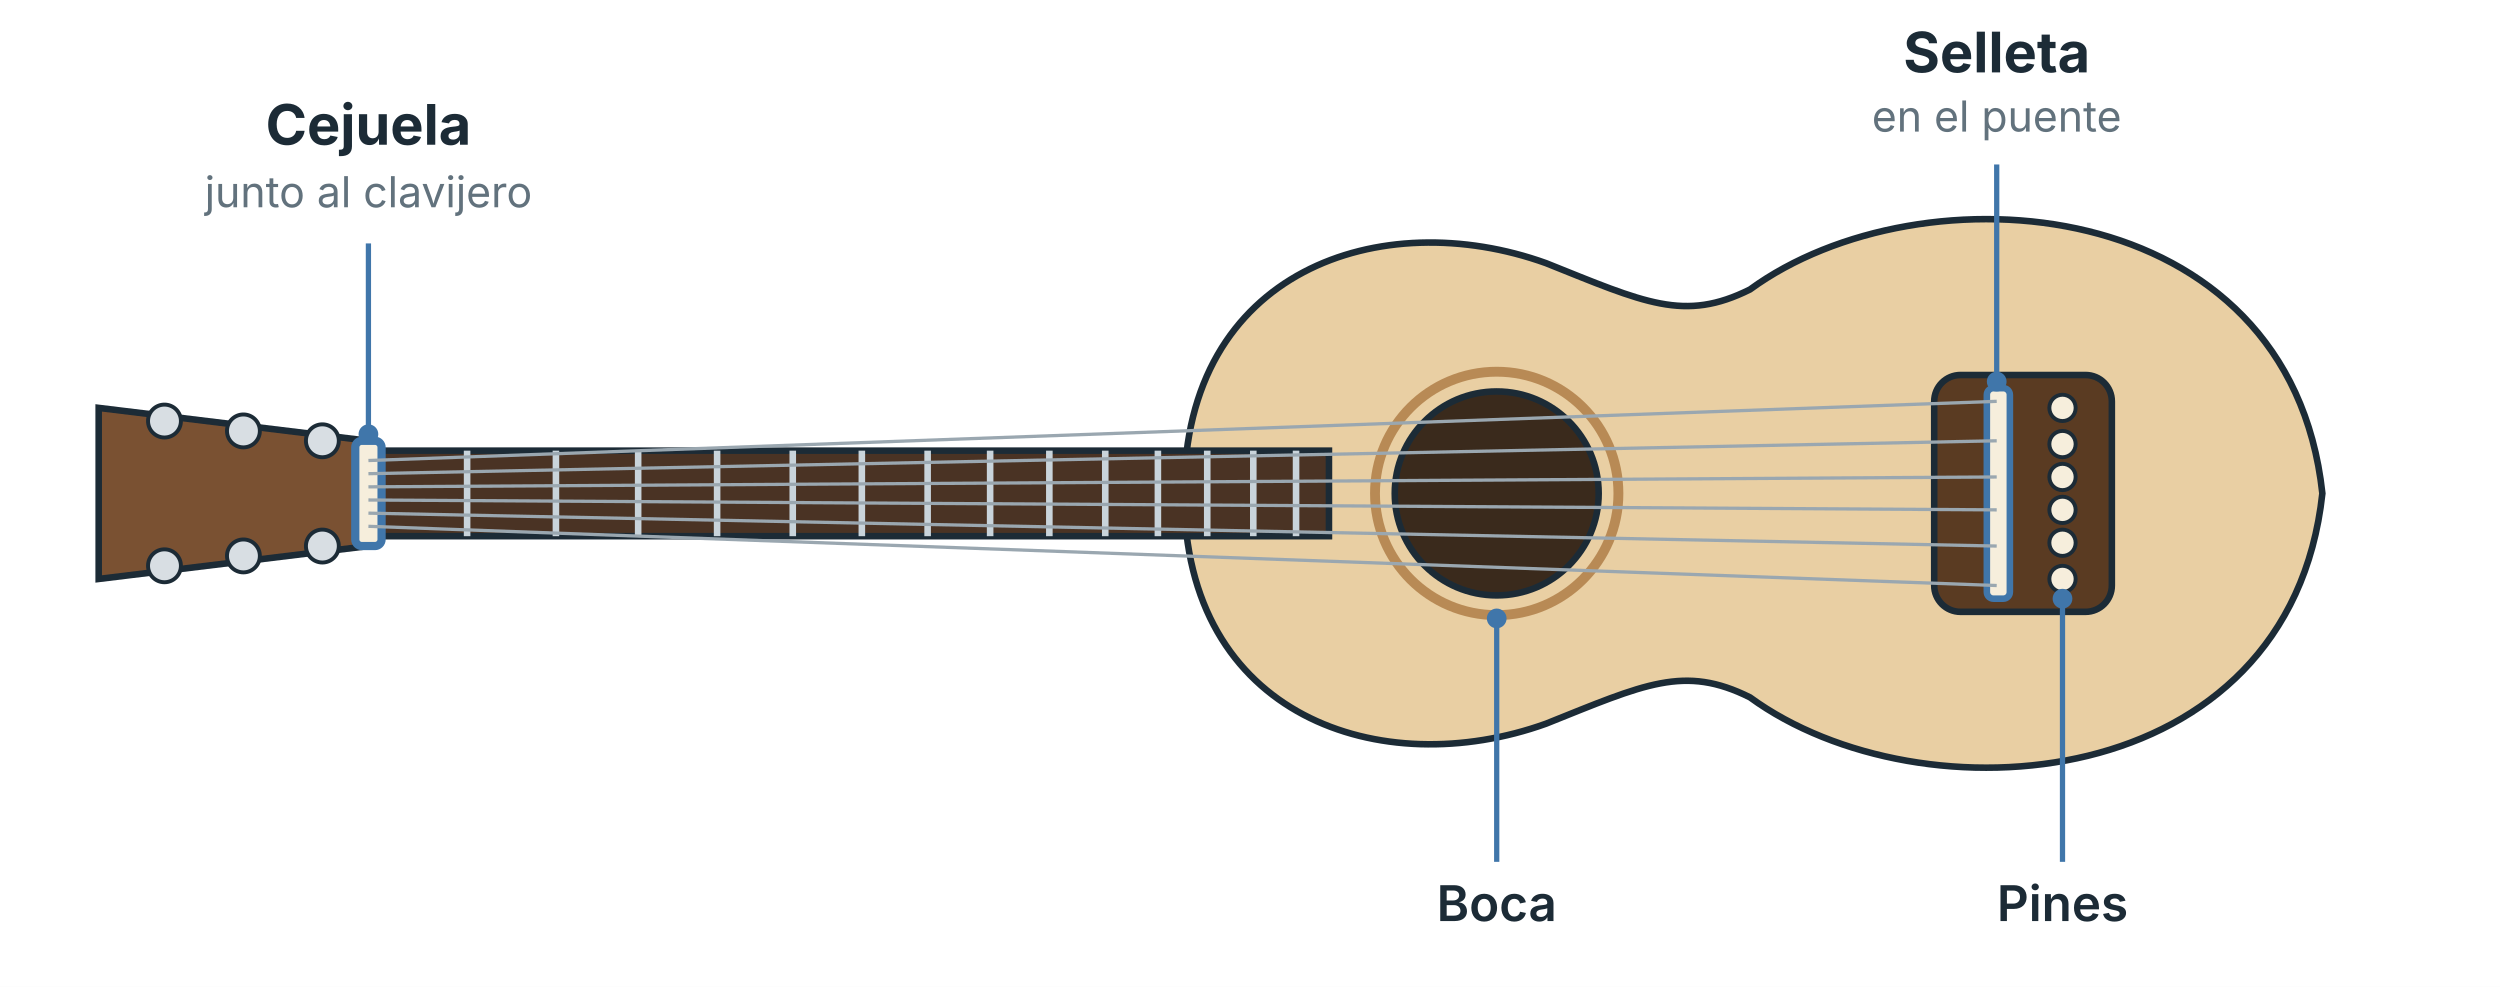
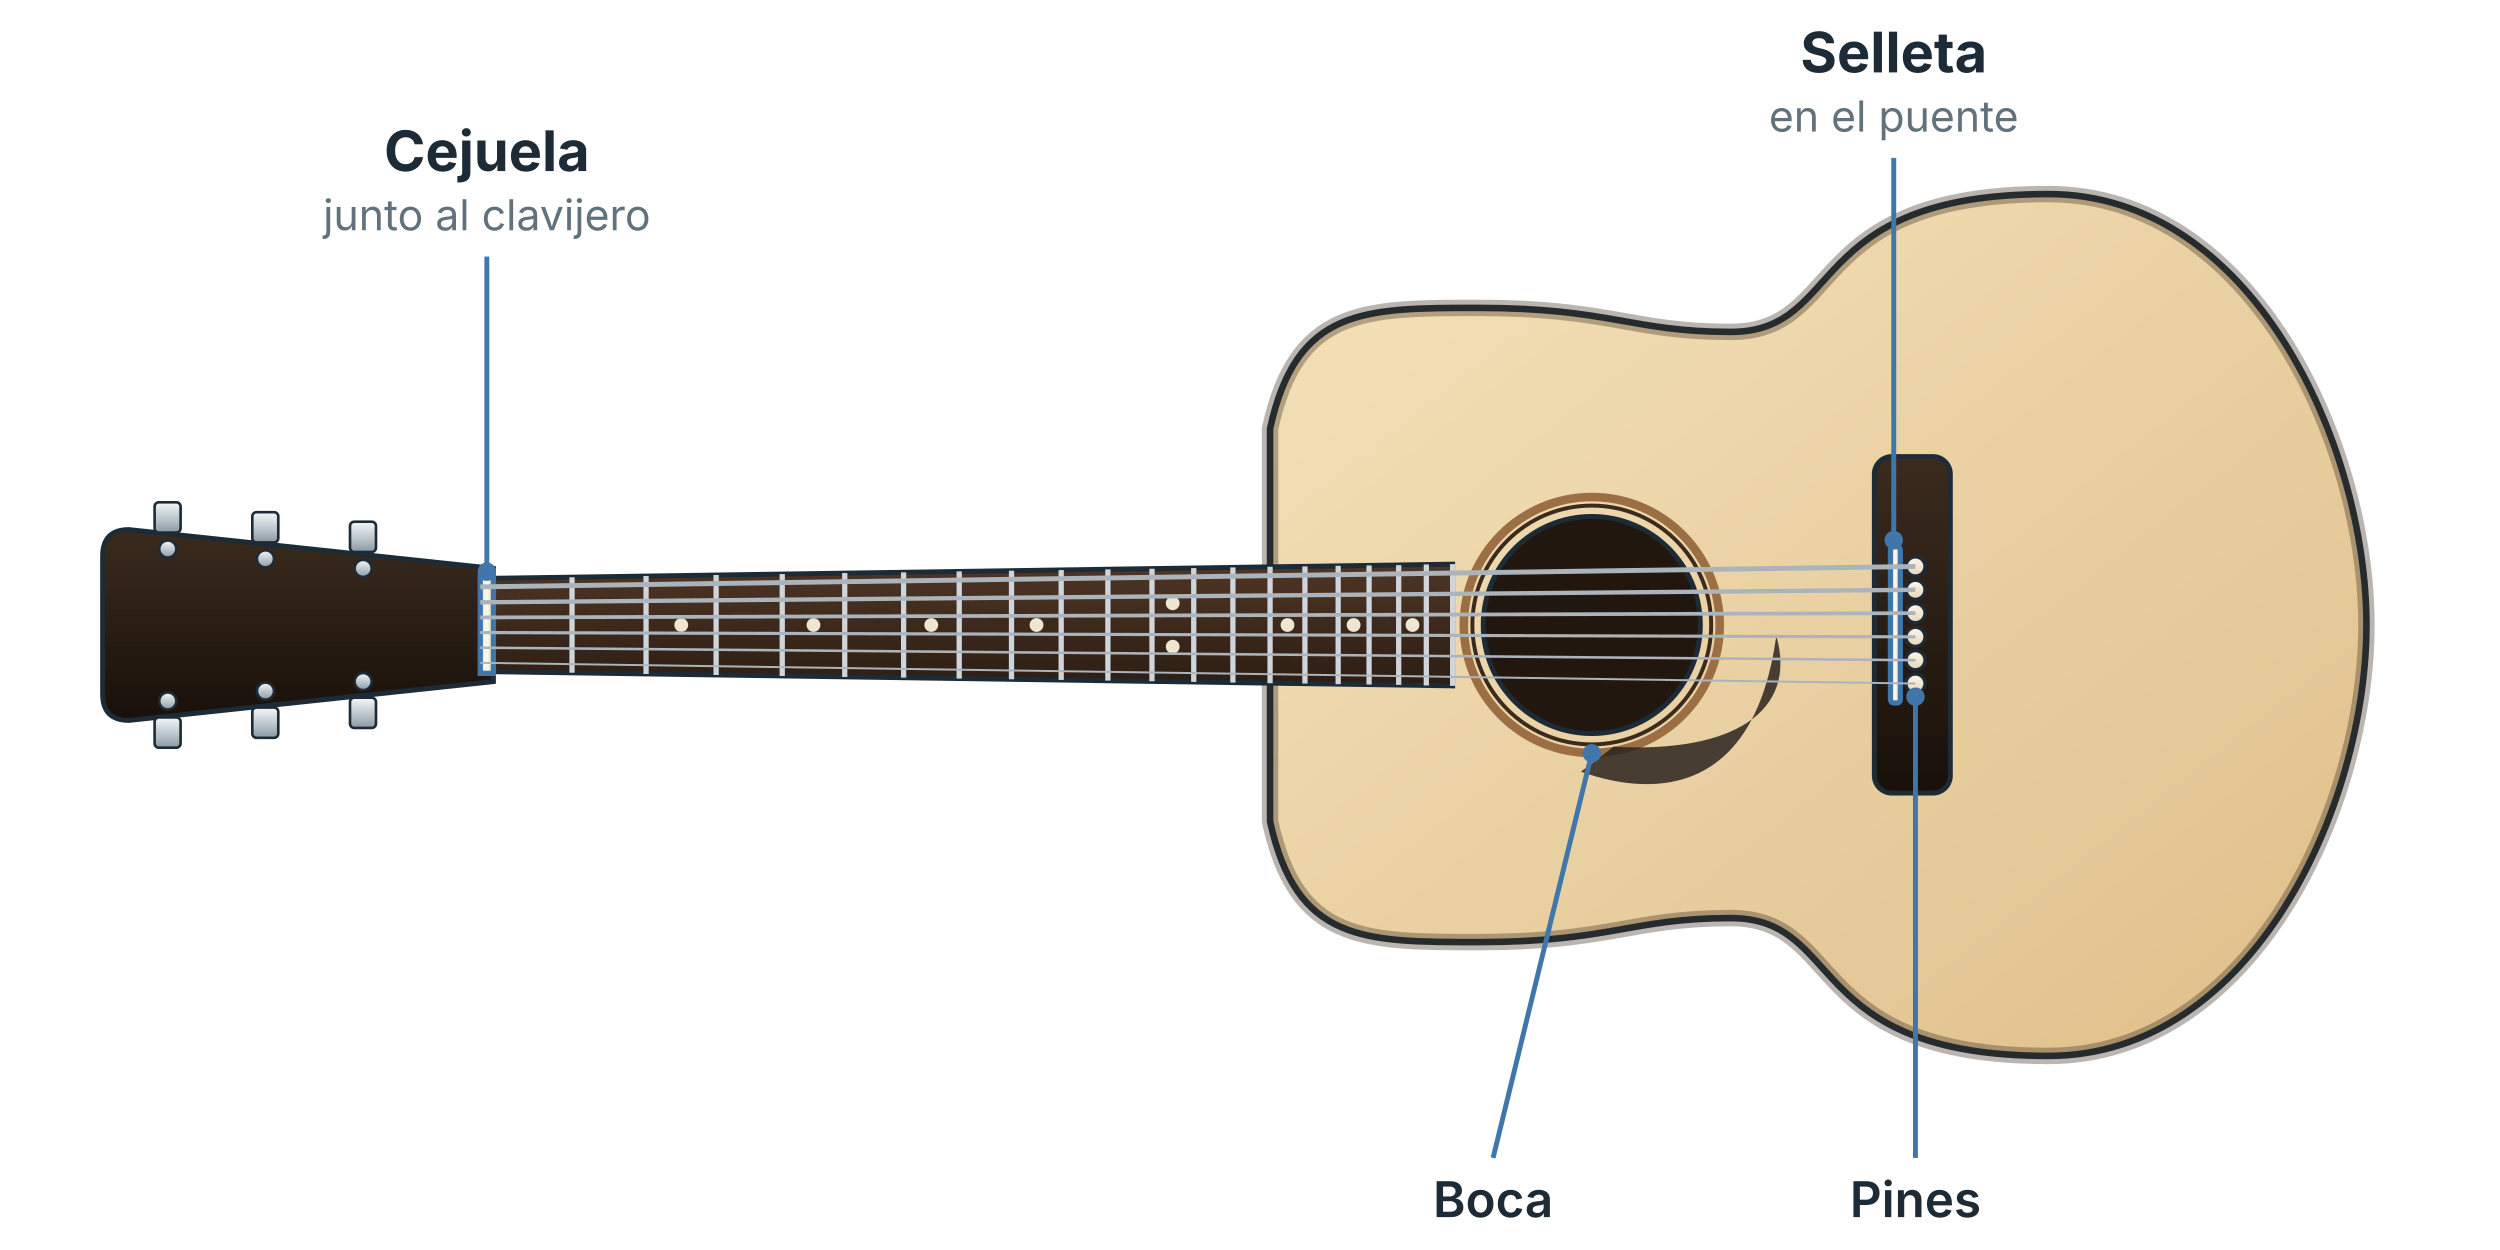
- <svg xmlns="http://www.w3.org/2000/svg" viewBox="0 0 760 300" font-family="Inter, Arial, sans-serif">
-   <rect width="760" height="300" fill="#ffffff" />
-   <path d="M360,150 C360,82 420,62 470,80 C500,92 512,98 532,88 C584,50 696,58 706,150 C696,242 584,250 532,212 C512,202 500,208 470,220 C420,238 360,218 360,150 Z" fill="#e9cfa3" stroke="#1c2b36" stroke-width="2" />
-   <circle cx="455" cy="150" r="31" fill="#3a2a1c" stroke="#1c2b36" stroke-width="2" />
-   <circle cx="455" cy="150" r="37" fill="none" stroke="#b88a55" stroke-width="3" />
-   <rect x="588" y="114" width="54" height="72" rx="8" fill="#5a3b22" stroke="#1c2b36" stroke-width="2" />
-   <rect x="604" y="118" width="7" height="64" rx="2" fill="#f6eedc" stroke="#4076AA" stroke-width="2" />
-   <g fill="#f6eedc" stroke="#1c2b36" stroke-width="1.2">
-     <circle cx="627" cy="124" r="4" />
-     <circle cx="627" cy="135" r="4" />
-     <circle cx="627" cy="145" r="4" />
-     <circle cx="627" cy="155" r="4" />
-     <circle cx="627" cy="165" r="4" />
-     <circle cx="627" cy="176" r="4" />
-   </g>
-   <path d="M30,124 L112,134 L112,166 L30,176 Z" fill="#7a5132" stroke="#1c2b36" stroke-width="2" />
-   <g fill="#d8dee3" stroke="#1c2b36" stroke-width="1.2">
-     <circle cx="50" cy="128" r="5" />
-     <circle cx="74" cy="131" r="5" />
-     <circle cx="98" cy="134" r="5" />
-     <circle cx="50" cy="172" r="5" />
-     <circle cx="74" cy="169" r="5" />
-     <circle cx="98" cy="166" r="5" />
-   </g>
-   <rect x="114" y="137" width="290" height="26" fill="#4a3324" stroke="#1c2b36" stroke-width="2" />
-   <g stroke="#c9d4db" stroke-width="2">
-     <line x1="142" y1="137" x2="142" y2="163" />
-     <line x1="169" y1="137" x2="169" y2="163" />
-     <line x1="194" y1="137" x2="194" y2="163" />
-     <line x1="218" y1="137" x2="218" y2="163" />
-     <line x1="241" y1="137" x2="241" y2="163" />
-     <line x1="262" y1="137" x2="262" y2="163" />
-     <line x1="282" y1="137" x2="282" y2="163" />
-     <line x1="301" y1="137" x2="301" y2="163" />
-     <line x1="319" y1="137" x2="319" y2="163" />
-     <line x1="336" y1="137" x2="336" y2="163" />
-     <line x1="352" y1="137" x2="352" y2="163" />
-     <line x1="367" y1="137" x2="367" y2="163" />
-     <line x1="381" y1="137" x2="381" y2="163" />
-     <line x1="394" y1="137" x2="394" y2="163" />
-   </g>
-   <rect x="108" y="134" width="8" height="32" rx="2" fill="#f6eedc" stroke="#4076AA" stroke-width="2.5" />
-   <g stroke="#9aa7b0" stroke-width="1">
-     <line x1="112" y1="140" x2="607" y2="122" />
-     <line x1="112" y1="144" x2="607" y2="134" />
-     <line x1="112" y1="148" x2="607" y2="145" />
-     <line x1="112" y1="152" x2="607" y2="155" />
-     <line x1="112" y1="156" x2="607" y2="166" />
-     <line x1="112" y1="160" x2="607" y2="178" />
-   </g>
-   <g stroke="#4076AA" stroke-width="1.6" fill="none">
-     <path d="M112,132 L112,74" />
-     <path d="M607,116 L607,50" />
-     <path d="M627,182 L627,262" />
-     <path d="M455,188 L455,262" />
-   </g>
-   <g fill="#4076AA">
-     <circle cx="112" cy="132" r="3" />
-     <circle cx="607" cy="116" r="3" />
-     <circle cx="627" cy="182" r="3" />
-     <circle cx="455" cy="188" r="3" />
-   </g>
-   <text x="112" y="44" text-anchor="middle" font-size="17" font-weight="700" fill="#1c2b36">Cejuela</text>
-   <text x="112" y="63" text-anchor="middle" font-size="13" fill="#62727d">junto al clavijero</text>
-   <text x="607" y="22" text-anchor="middle" font-size="17" font-weight="700" fill="#1c2b36">Selleta</text>
-   <text x="607" y="40" text-anchor="middle" font-size="13" fill="#62727d">en el puente</text>
-   <text x="627" y="280" text-anchor="middle" font-size="15" font-weight="600" fill="#1c2b36">Pines</text>
-   <text x="455" y="280" text-anchor="middle" font-size="15" font-weight="600" fill="#1c2b36">Boca</text>
+ <svg xmlns="http://www.w3.org/2000/svg" viewBox="0 0 760 380" font-family="Inter, Arial, sans-serif">
+   <defs>
+     <linearGradient id="bone" x1="0" y1="0" x2="0" y2="1">
+       <stop offset="0" stop-color="#fdf9ef" />
+       <stop offset="1" stop-color="#e6d6b4" />
+     </linearGradient>
+     <linearGradient id="boneH" x1="0" y1="0" x2="1" y2="0">
+       <stop offset="0" stop-color="#efe3c8" />
+       <stop offset=".5" stop-color="#fdf9ef" />
+       <stop offset="1" stop-color="#e3d2ad" />
+     </linearGradient>
+     <linearGradient id="rose" x1="0" y1="0" x2="0" y2="1">
+       <stop offset="0" stop-color="#4f3626" />
+       <stop offset="1" stop-color="#2c1d13" />
+     </linearGradient>
+     <linearGradient id="spruce" x1="0" y1="0" x2="1" y2="1">
+       <stop offset="0" stop-color="#f4e2bb" />
+       <stop offset="1" stop-color="#dfbf8a" />
+     </linearGradient>
+     <linearGradient id="mahog" x1="0" y1="0" x2="0" y2="1">
+       <stop offset="0" stop-color="#97643c" />
+       <stop offset="1" stop-color="#6b4226" />
+     </linearGradient>
+     <linearGradient id="maple" x1="0" y1="0" x2="0" y2="1">
+       <stop offset="0" stop-color="#d9b07a" />
+       <stop offset="1" stop-color="#b98a55" />
+     </linearGradient>
+     <linearGradient id="ebony" x1="0" y1="0" x2="0" y2="1">
+       <stop offset="0" stop-color="#3b2b1e" />
+       <stop offset="1" stop-color="#18100a" />
+     </linearGradient>
+     <linearGradient id="nickel" x1="0" y1="0" x2="0" y2="1">
+       <stop offset="0" stop-color="#f4f7f9" />
+       <stop offset=".55" stop-color="#bcc6cd" />
+       <stop offset="1" stop-color="#8c99a2" />
+     </linearGradient>
+     <linearGradient id="steel" x1="0" y1="0" x2="0" y2="1">
+       <stop offset="0" stop-color="#7d8890" />
+       <stop offset=".5" stop-color="#d6dde2" />
+       <stop offset="1" stop-color="#6c767d" />
+     </linearGradient>
+     <radialGradient id="ballg" cx=".35" cy=".35" r=".7">
+       <stop offset="0" stop-color="#f2c76a" />
+       <stop offset="1" stop-color="#9b7426" />
+     </radialGradient>
+     <marker id="ar" viewBox="0 0 10 10" refX="5" refY="5" markerWidth="7" markerHeight="7" orient="auto-start-reverse">
+       <path d="M0,0 L10,5 L0,10 Z" fill="#4076AA" />
+     </marker>
+     <pattern id="hatch" width="7" height="7" patternUnits="userSpaceOnUse" patternTransform="rotate(45)">
+       <line x1="0" y1="0" x2="0" y2="7" stroke="#c9b48a" stroke-width="2" />
+     </pattern>
+   </defs>
+   <rect width="760" height="380" fill="#ffffff" />
+   <path d="M386.1,130.3 C394.1,93.6 414.4,93.6 449.4,93.6 C489.4,93.6 496.1,100.9 526.1,100.9 C561.1,100.9 547.7,59.0 622.7,59.0 C684.7,59.0 719.4,135.0 719.4,190.0 C719.4,245.0 684.7,321.0 622.7,321.0 C547.7,321.0 561.1,279.1 526.1,279.1 C496.1,279.1 489.4,286.4 449.4,286.4 C414.4,286.4 394.1,286.4 386.1,249.7 Z" fill="url(#spruce)" stroke="#1c2b36" stroke-width="2" />
+   <path d="M386.1,130.3 C394.1,93.6 414.4,93.6 449.4,93.6 C489.4,93.6 496.1,100.9 526.1,100.9 C561.1,100.9 547.7,59.0 622.7,59.0 C684.7,59.0 719.4,135.0 719.4,190.0 C719.4,245.0 684.7,321.0 622.7,321.0 C547.7,321.0 561.1,279.1 526.1,279.1 C496.1,279.1 489.4,286.4 449.4,286.4 C414.4,286.4 394.1,286.4 386.1,249.7 Z" fill="none" stroke="#3b2b1e" stroke-width="5" stroke-opacity=".35" transform="translate(0,0)" />
+   <circle cx="483.9" cy="190.0" r="38.9" fill="none" stroke="#9b6f43" stroke-width="2.6" />
+   <circle cx="483.9" cy="190.0" r="36.3" fill="none" stroke="#3b2b1e" stroke-width="1.2" />
+   <circle cx="483.9" cy="190.0" r="33.0" fill="#22170f" stroke="#1c2b36" stroke-width="1.5" />
+   <path d="M490.5,227.0 C526.8,229.0 546.6,216.4 540.0,193.3 C533.4,241.2 503.7,242.8 480.6,234.6 Z" fill="#2b2420" fill-opacity=".85" />
+   <rect x="569.8" y="138.8" width="23.1" height="102.3" rx="5.3" fill="url(#ebony)" stroke="#1c2b36" stroke-width="1.5" />
+   <rect x="574.7" y="166.2" width="3.0" height="47.5" rx="1" fill="url(#boneH)" stroke="#4076AA" stroke-width="1.6" />
+   <circle cx="582.3" cy="172.2" r="2.9" fill="url(#bone)" stroke="#1c2b36" stroke-width="1" />
+   <circle cx="582.3" cy="179.3" r="2.9" fill="url(#bone)" stroke="#1c2b36" stroke-width="1" />
+   <circle cx="582.3" cy="186.4" r="2.9" fill="url(#bone)" stroke="#1c2b36" stroke-width="1" />
+   <circle cx="582.3" cy="193.6" r="2.9" fill="url(#bone)" stroke="#1c2b36" stroke-width="1" />
+   <circle cx="582.3" cy="200.7" r="2.9" fill="url(#bone)" stroke="#1c2b36" stroke-width="1" />
+   <circle cx="582.3" cy="207.8" r="2.9" fill="url(#bone)" stroke="#1c2b36" stroke-width="1" />
+   <path d="M150.0,172.8 L39.2,161.0 Q31.2,161.0 31.2,169.0 L31.2,211.0 Q31.2,219.0 39.2,219.0 L150.0,207.2 Z" fill="url(#ebony)" stroke="#1c2b36" stroke-width="1.5" />
+   <circle cx="51.0" cy="166.9" r="2.6" fill="url(#nickel)" stroke="#1c2b36" stroke-width=".8" />
+   <rect x="47.0" y="152.7" width="7.9" height="9.2" rx="1.3" fill="url(#nickel)" stroke="#1c2b36" stroke-width=".8" />
+   <circle cx="51.0" cy="213.1" r="2.6" fill="url(#nickel)" stroke="#1c2b36" stroke-width=".8" />
+   <rect x="47.0" y="218.1" width="7.9" height="9.2" rx="1.3" fill="url(#nickel)" stroke="#1c2b36" stroke-width=".8" />
+   <circle cx="80.7" cy="169.9" r="2.6" fill="url(#nickel)" stroke="#1c2b36" stroke-width=".8" />
+   <rect x="76.7" y="155.7" width="7.9" height="9.2" rx="1.3" fill="url(#nickel)" stroke="#1c2b36" stroke-width=".8" />
+   <circle cx="80.7" cy="210.1" r="2.6" fill="url(#nickel)" stroke="#1c2b36" stroke-width=".8" />
+   <rect x="76.7" y="215.1" width="7.9" height="9.2" rx="1.3" fill="url(#nickel)" stroke="#1c2b36" stroke-width=".8" />
+   <circle cx="110.4" cy="172.8" r="2.6" fill="url(#nickel)" stroke="#1c2b36" stroke-width=".8" />
+   <rect x="106.4" y="158.6" width="7.9" height="9.2" rx="1.3" fill="url(#nickel)" stroke="#1c2b36" stroke-width=".8" />
+   <circle cx="110.4" cy="207.2" r="2.6" fill="url(#nickel)" stroke="#1c2b36" stroke-width=".8" />
+   <rect x="106.4" y="212.1" width="7.9" height="9.2" rx="1.3" fill="url(#nickel)" stroke="#1c2b36" stroke-width=".8" />
+   <path d="M150.0,175.8 L441.6,171.5 L441.6,208.5 L150.0,204.2 Z" fill="url(#rose)" stroke="#1c2b36" stroke-width="1.5" />
+   <line x1="173.9" y1="175.5" x2="173.9" y2="204.5" stroke="#cfd6db" stroke-width="1.6" />
+   <line x1="196.4" y1="175.1" x2="196.4" y2="204.9" stroke="#cfd6db" stroke-width="1.6" />
+   <line x1="217.7" y1="174.8" x2="217.7" y2="205.2" stroke="#cfd6db" stroke-width="1.6" />
+   <line x1="237.8" y1="174.5" x2="237.8" y2="205.5" stroke="#cfd6db" stroke-width="1.6" />
+   <line x1="256.8" y1="174.2" x2="256.8" y2="205.8" stroke="#cfd6db" stroke-width="1.6" />
+   <line x1="274.7" y1="174.0" x2="274.7" y2="206.0" stroke="#cfd6db" stroke-width="1.6" />
+   <line x1="291.6" y1="173.7" x2="291.6" y2="206.3" stroke="#cfd6db" stroke-width="1.6" />
+   <line x1="307.5" y1="173.5" x2="307.5" y2="206.5" stroke="#cfd6db" stroke-width="1.6" />
+   <line x1="322.6" y1="173.3" x2="322.6" y2="206.7" stroke="#cfd6db" stroke-width="1.6" />
+   <line x1="336.8" y1="173.1" x2="336.8" y2="206.9" stroke="#cfd6db" stroke-width="1.6" />
+   <line x1="350.2" y1="172.9" x2="350.2" y2="207.1" stroke="#cfd6db" stroke-width="1.6" />
+   <line x1="362.9" y1="172.7" x2="362.9" y2="207.3" stroke="#cfd6db" stroke-width="1.6" />
+   <line x1="374.8" y1="172.5" x2="374.8" y2="207.5" stroke="#cfd6db" stroke-width="1.6" />
+   <line x1="386.1" y1="172.3" x2="386.1" y2="207.7" stroke="#cfd6db" stroke-width="1.6" />
+   <line x1="396.7" y1="172.2" x2="396.7" y2="207.8" stroke="#cfd6db" stroke-width="1.6" />
+   <line x1="406.8" y1="172.0" x2="406.8" y2="208.0" stroke="#cfd6db" stroke-width="1.6" />
+   <line x1="416.2" y1="171.9" x2="416.2" y2="208.1" stroke="#cfd6db" stroke-width="1.6" />
+   <line x1="425.2" y1="171.8" x2="425.2" y2="208.2" stroke="#cfd6db" stroke-width="1.6" />
+   <line x1="433.6" y1="171.6" x2="433.6" y2="208.4" stroke="#cfd6db" stroke-width="1.6" />
+   <line x1="441.6" y1="171.5" x2="441.6" y2="208.5" stroke="#cfd6db" stroke-width="1.6" />
+   <circle cx="207.1" cy="190.0" r="2.1" fill="#efe6d2" />
+   <circle cx="247.3" cy="190.0" r="2.1" fill="#efe6d2" />
+   <circle cx="283.1" cy="190.0" r="2.1" fill="#efe6d2" />
+   <circle cx="315.1" cy="190.0" r="2.1" fill="#efe6d2" />
+   <circle cx="391.4" cy="190.0" r="2.1" fill="#efe6d2" />
+   <circle cx="411.5" cy="190.0" r="2.1" fill="#efe6d2" />
+   <circle cx="429.4" cy="190.0" r="2.1" fill="#efe6d2" />
+   <circle cx="356.5" cy="183.4" r="2.1" fill="#efe6d2" />
+   <circle cx="356.5" cy="196.6" r="2.1" fill="#efe6d2" />
+   <rect x="146.0" y="175.3" width="4.0" height="29.4" fill="url(#boneH)" stroke="#4076AA" stroke-width="1.6" />
+   <line x1="146.0" y1="178.4" x2="582.3" y2="172.2" stroke="#aab4ba" stroke-width="1.50" />
+   <line x1="146.0" y1="183.1" x2="582.3" y2="179.3" stroke="#aab4ba" stroke-width="1.32" />
+   <line x1="146.0" y1="187.7" x2="582.3" y2="186.4" stroke="#aab4ba" stroke-width="1.14" />
+   <line x1="146.0" y1="192.3" x2="582.3" y2="193.6" stroke="#aab4ba" stroke-width="0.96" />
+   <line x1="146.0" y1="196.9" x2="582.3" y2="200.7" stroke="#aab4ba" stroke-width="0.78" />
+   <line x1="146.0" y1="201.5" x2="582.3" y2="207.8" stroke="#aab4ba" stroke-width="0.60" />
+   <path d="M148.0,173.8 L148.0,78.0" fill="none" stroke="#4076AA" stroke-width="1.5" />
+   <circle cx="148.0" cy="173.8" r="2.8" fill="#4076AA" />
+   <text x="148.0" y="52.0" font-size="17" font-weight="700" fill="#1c2b36" text-anchor="middle">Cejuela</text>
+   <text x="148.0" y="70.0" font-size="13" fill="#62727d" text-anchor="middle">junto al clavijero</text>
+   <path d="M575.7,164.2 L575.7,48.0" fill="none" stroke="#4076AA" stroke-width="1.5" />
+   <circle cx="575.7" cy="164.2" r="2.8" fill="#4076AA" />
+   <text x="575.7" y="22.0" font-size="17" font-weight="700" fill="#1c2b36" text-anchor="middle">Selleta</text>
+   <text x="575.7" y="40.0" font-size="13" fill="#62727d" text-anchor="middle">en el puente</text>
+   <path d="M582.3,211.8 L582.3,352.0" fill="none" stroke="#4076AA" stroke-width="1.5" />
+   <circle cx="582.3" cy="211.8" r="2.8" fill="#4076AA" />
+   <text x="582.3" y="370.0" font-size="15" font-weight="600" fill="#1c2b36" text-anchor="middle">Pines</text>
+   <path d="M483.9,229.0 L453.9,352.0" fill="none" stroke="#4076AA" stroke-width="1.5" />
+   <circle cx="483.9" cy="229.0" r="2.8" fill="#4076AA" />
+   <text x="453.9" y="370.0" font-size="15" font-weight="600" fill="#1c2b36" text-anchor="middle">Boca</text>
</svg>
